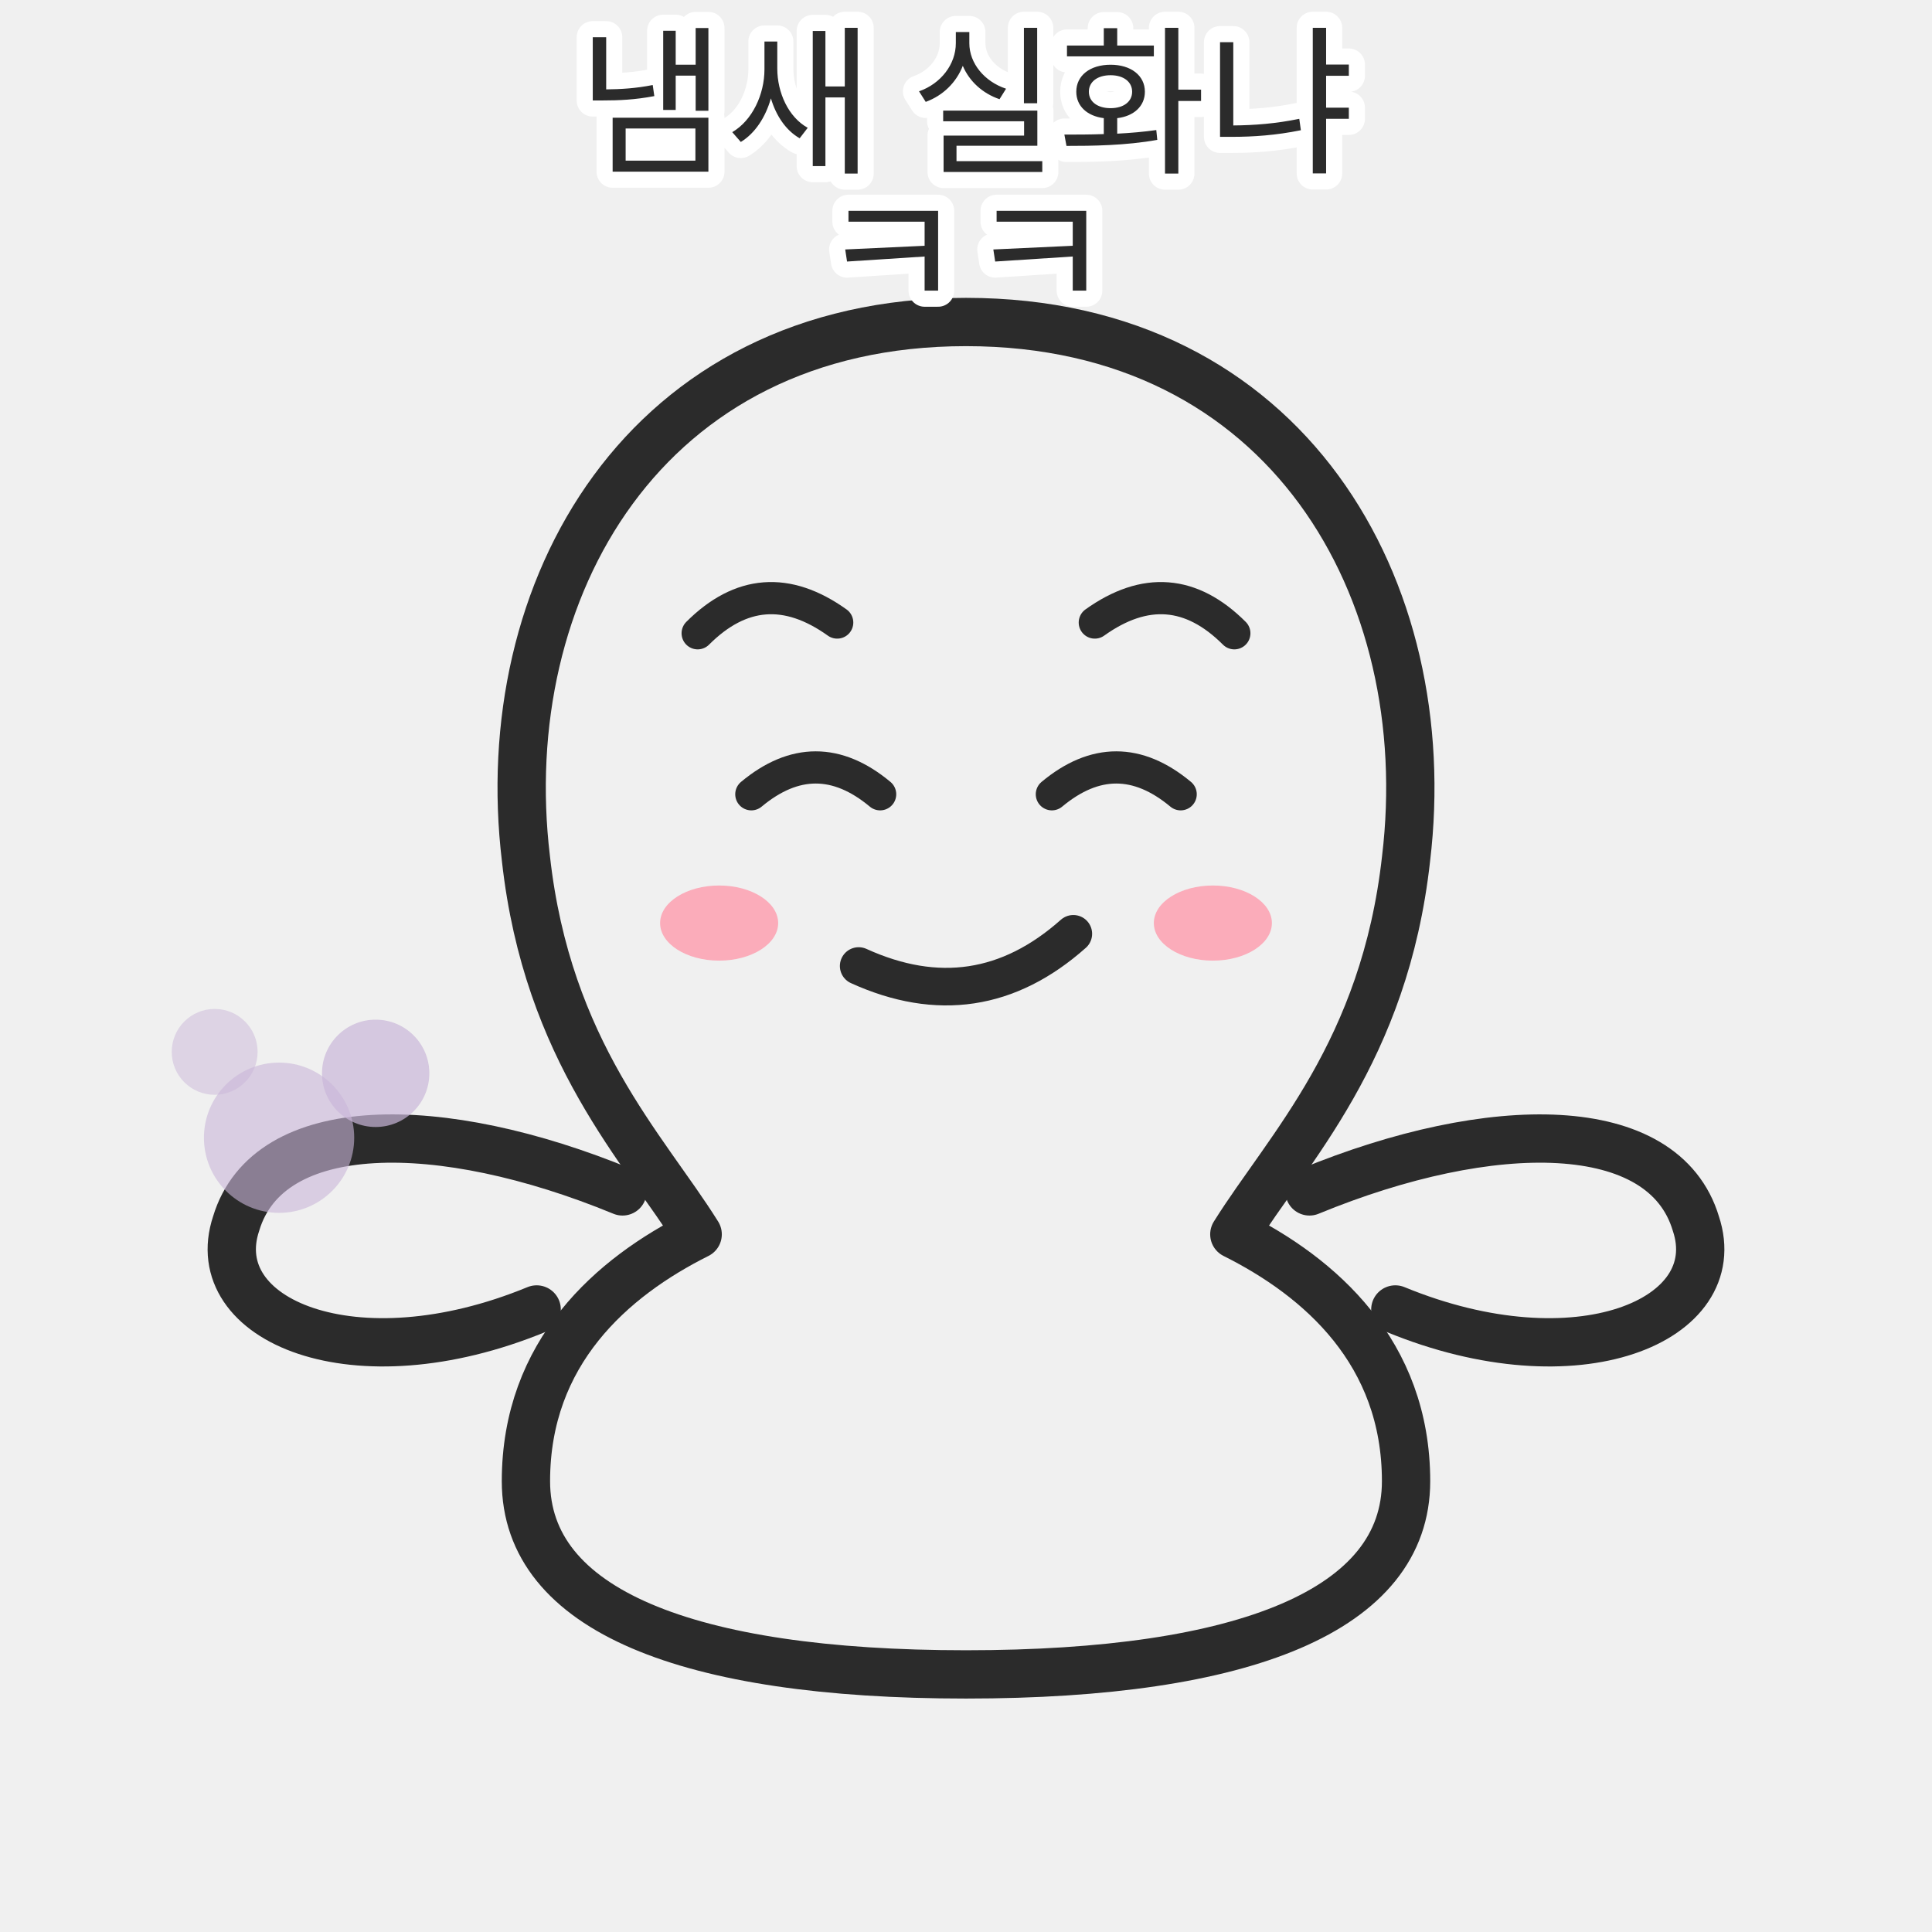
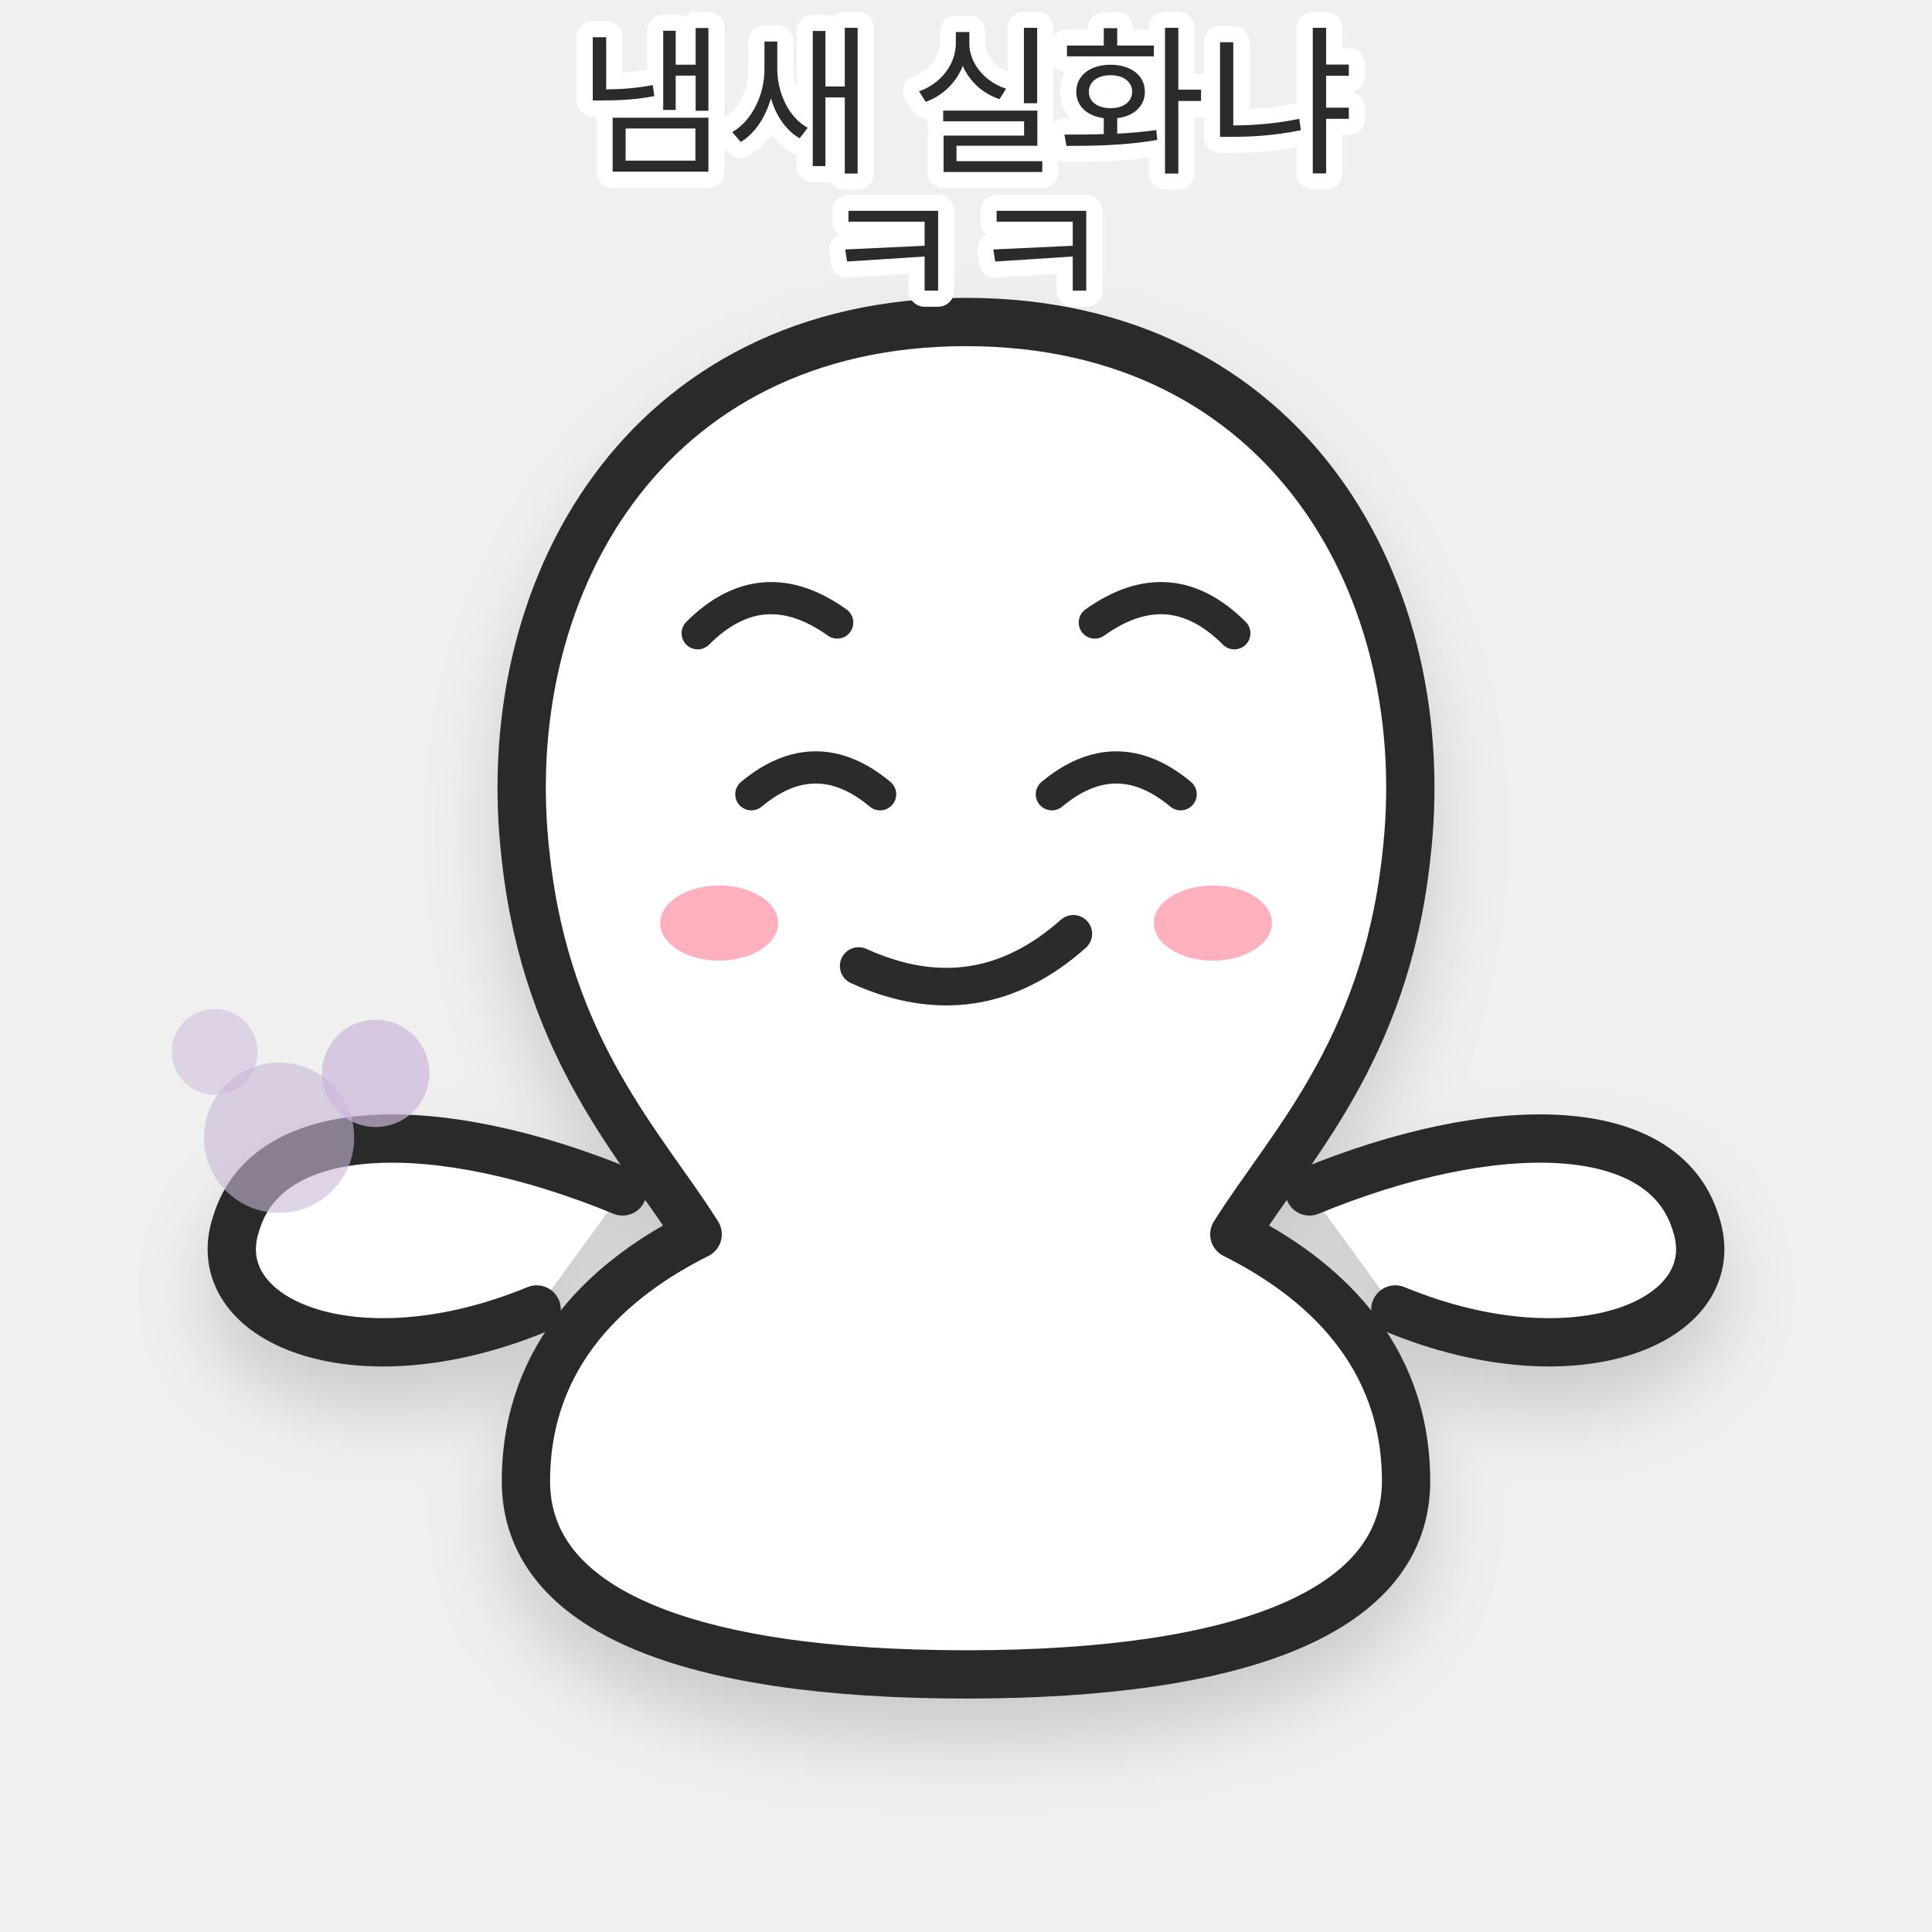
<svg xmlns="http://www.w3.org/2000/svg" width="360" height="360" viewBox="0 0 360 360">
-   <g fill="none" stroke="#2B2B2B" stroke-width="9" stroke-linecap="round" stroke-linejoin="round">
-     <path d="M180,60 C240,60 268,110 262,160 C258,196 240,214 230,230 C246,238 262,252 262,276 C262,300 232,312 180,312 C128,312 98,300 98,276 C98,252 114,238 130,230 C120,214 102,196 98,160 C92,110 120,60 180,60 Z" />
-     <path d="M116,222 C82,208 50,208 44,228 C38,246 66,258 100,244 M244,222 C278,208 310,208 316,228 C322,246 294,258 260,244" />
+   <defs>
+     <filter id="dropshadow" x="-30%" y="-20%" width="160%" height="150%">
+       <feDropShadow dx="0" dy="8" stdDeviation="7" flood-color="#000000" flood-opacity="0.16" />
+     </filter>
+   </defs>
+   <g filter="url(#dropshadow)">
+     <g fill="#FFFFFF" stroke="#2B2B2B" stroke-width="9" stroke-linejoin="round" stroke-linecap="round">
+       <path d="M116,222 C82,208 50,208 44,228 C38,246 66,258 100,244 M244,222 C278,208 310,208 316,228 C322,246 294,258 260,244" />
+       <path d="M180,60 C240,60 268,110 262,160 C258,196 240,214 230,230 C246,238 262,252 262,276 C262,300 232,312 180,312 C128,312 98,300 98,276 C98,252 114,238 130,230 C120,214 102,196 98,160 C92,110 120,60 180,60 Z" />
+     </g>
  </g>
  <path d="M130,118 Q142,106 156,116" fill="none" stroke="#2B2B2B" stroke-width="6" stroke-linecap="round" />
  <path d="M230,118 Q218,106 204,116" fill="none" stroke="#2B2B2B" stroke-width="6" stroke-linecap="round" />
  <path d="M140,148 Q152,138 164,148" fill="none" stroke="#2B2B2B" stroke-width="6" stroke-linecap="round" />
  <path d="M196,148 Q208,138 220,148" fill="none" stroke="#2B2B2B" stroke-width="6" stroke-linecap="round" />
  <path d="M160,180 Q182,190 200,174" fill="none" stroke="#2B2B2B" stroke-width="7" stroke-linecap="round" />
  <ellipse cx="134" cy="172" rx="11" ry="7" fill="#FF8FA3" opacity="0.7" />
  <ellipse cx="226" cy="172" rx="11" ry="7" fill="#FF8FA3" opacity="0.7" />
  <circle cx="70" cy="200" r="10" fill="#C9B6D8" opacity="0.7" />
  <circle cx="52" cy="212" r="14" fill="#C9B6D8" opacity="0.6" />
  <circle cx="40" cy="196" r="8" fill="#C9B6D8" opacity="0.5" />
  <text x="180" y="30" text-anchor="middle" font-family="Jua" font-size="30" fill="#2B2B2B" stroke="#ffffff" stroke-width="6" paint-order="stroke" stroke-linejoin="round">냄새 실화냐</text>
  <text x="180" y="58" text-anchor="middle" font-family="Jua" font-size="30" fill="#2B2B2B" stroke="#ffffff" stroke-width="6" paint-order="stroke" stroke-linejoin="round">ㅋㅋ</text>
</svg>
